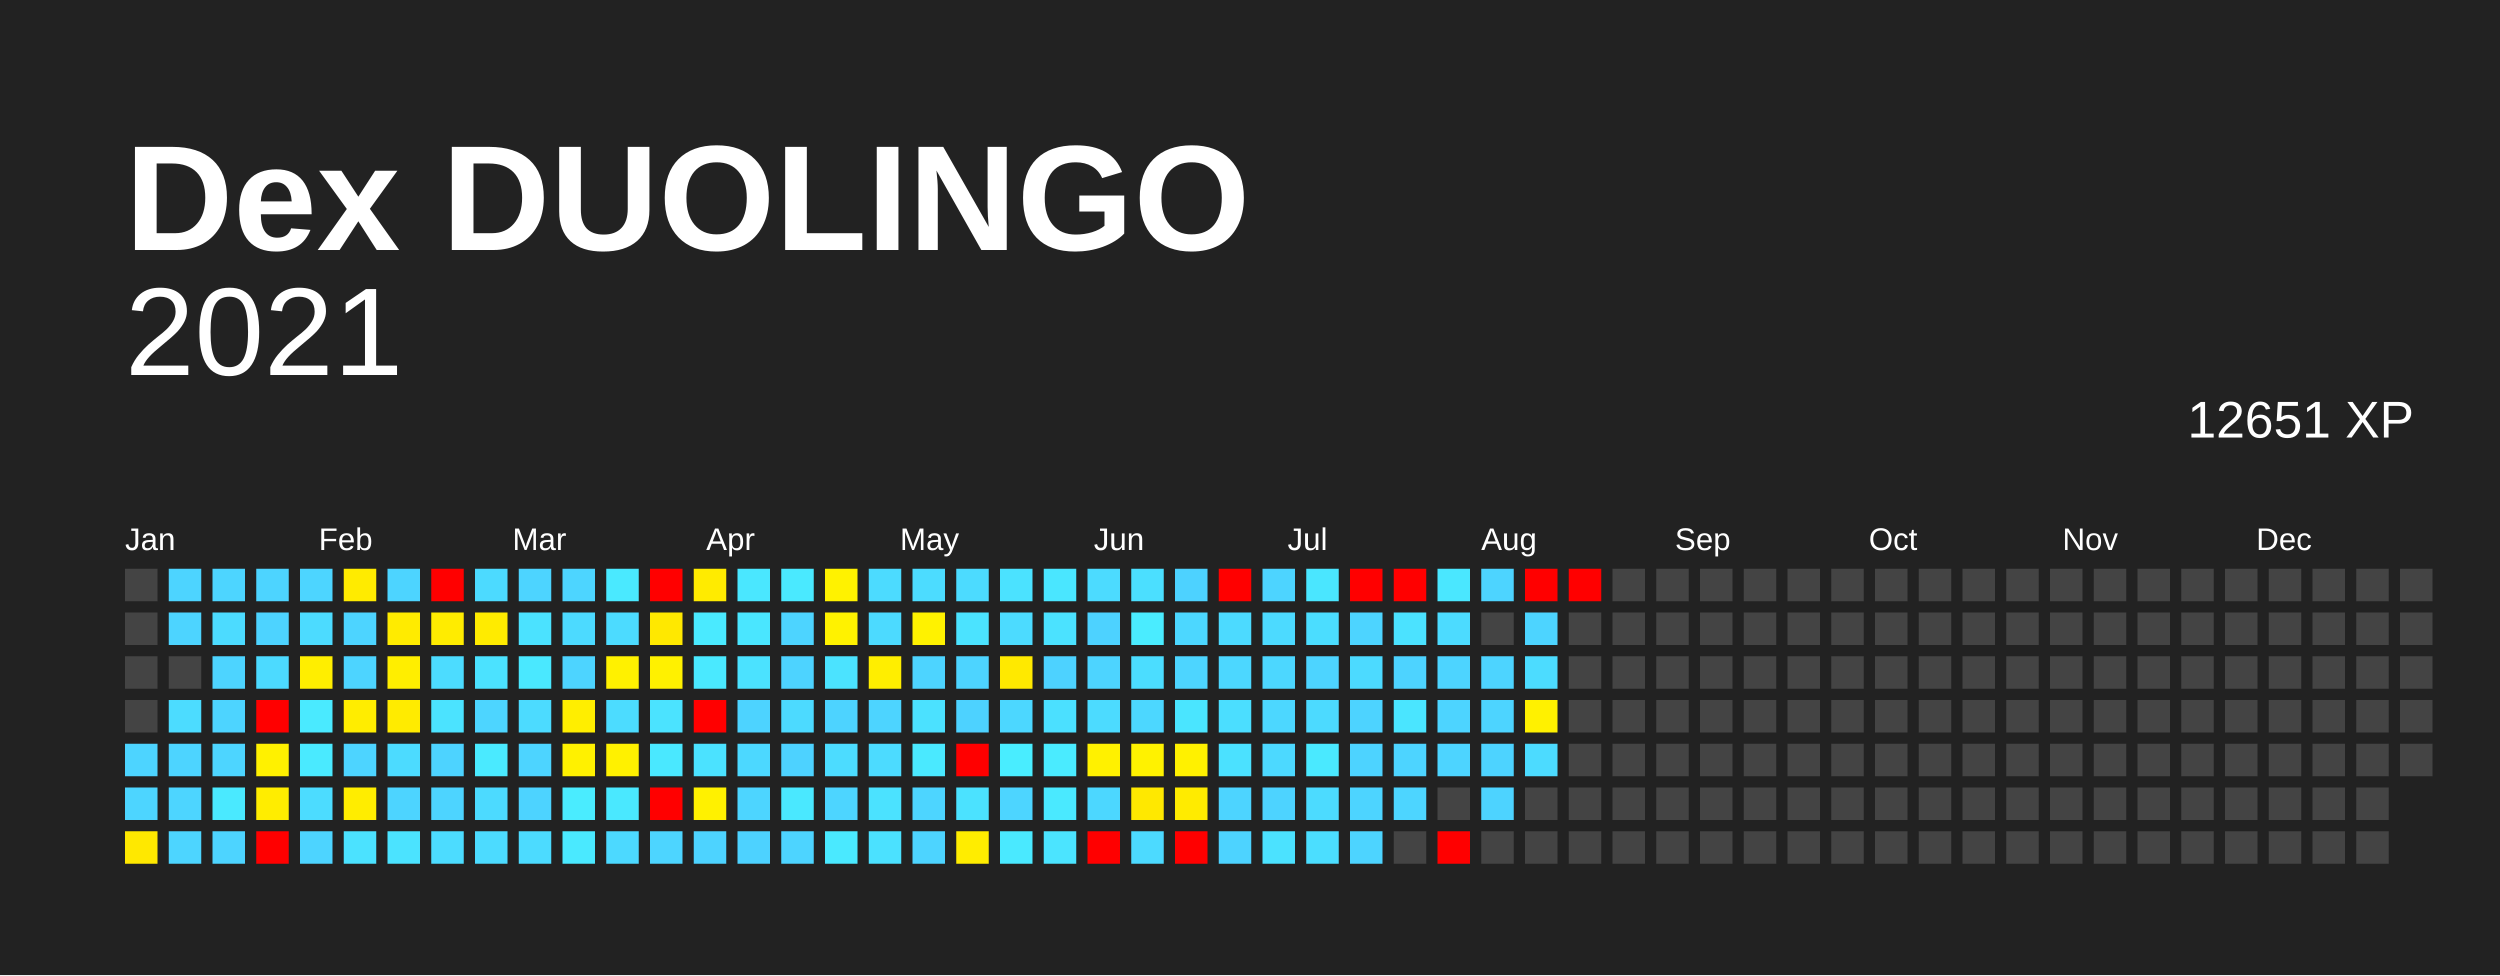
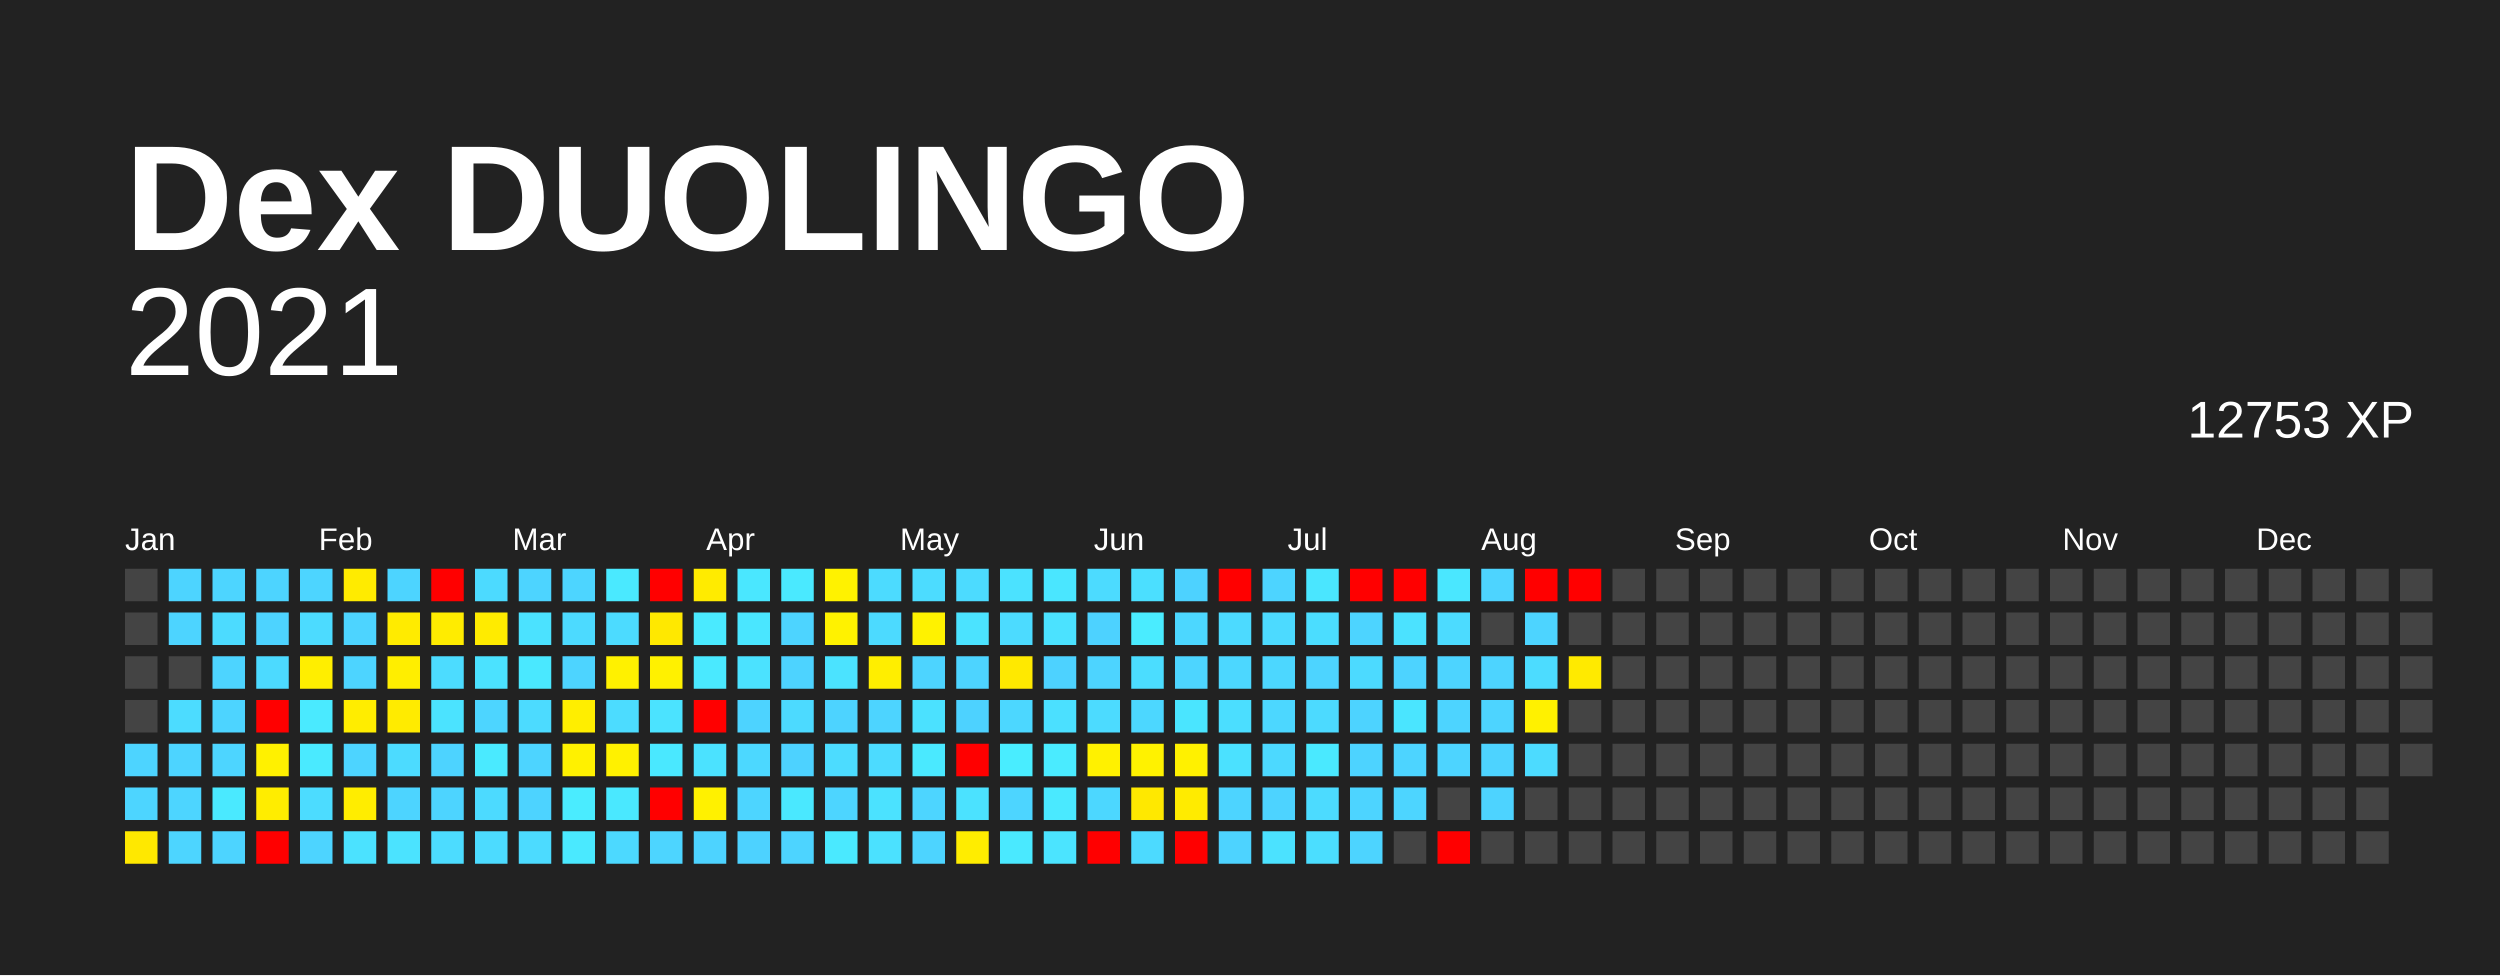
<svg xmlns="http://www.w3.org/2000/svg" baseProfile="full" height="78mm" version="1.1" viewBox="0,0,200,78" width="200mm">
  <defs />
  <rect fill="#222222" height="78" width="200" x="0" y="0" />
  <text fill="#FFFFFF" style="font-size:12px; font-family:Arial; font-weight:bold;" x="10" y="20">Dex DUOLINGO</text>
  <text alignment-baseline="hanging" fill="#FFFFFF" style="font-size:10.0px; font-family:Arial;" x="10" y="30">2021</text>
-   <text alignment-baseline="hanging" fill="#FFFFFF" style="font-size:4.125px; font-family:Arial;" x="175" y="35">12651 XP</text>
+   <text alignment-baseline="hanging" fill="#FFFFFF" style="font-size:4.125px; font-family:Arial;" x="175" y="35">12753 XP</text>
  <text fill="#FFFFFF" style="font-size:2.5px; font-family:Arial" x="10.0" y="44">Jan</text>
  <text fill="#FFFFFF" style="font-size:2.5px; font-family:Arial" x="25.5" y="44">Feb</text>
  <text fill="#FFFFFF" style="font-size:2.5px; font-family:Arial" x="41.0" y="44">Mar</text>
  <text fill="#FFFFFF" style="font-size:2.5px; font-family:Arial" x="56.5" y="44">Apr</text>
  <text fill="#FFFFFF" style="font-size:2.5px; font-family:Arial" x="72.0" y="44">May</text>
  <text fill="#FFFFFF" style="font-size:2.5px; font-family:Arial" x="87.5" y="44">Jun</text>
  <text fill="#FFFFFF" style="font-size:2.5px; font-family:Arial" x="103.0" y="44">Jul</text>
  <text fill="#FFFFFF" style="font-size:2.5px; font-family:Arial" x="118.5" y="44">Aug</text>
  <text fill="#FFFFFF" style="font-size:2.5px; font-family:Arial" x="134.0" y="44">Sep</text>
  <text fill="#FFFFFF" style="font-size:2.5px; font-family:Arial" x="149.5" y="44">Oct</text>
  <text fill="#FFFFFF" style="font-size:2.5px; font-family:Arial" x="165.0" y="44">Nov</text>
  <text fill="#FFFFFF" style="font-size:2.5px; font-family:Arial" x="180.5" y="44">Dec</text>
  <rect fill="#444444" height="2.6" width="2.6" x="10.0" y="45.5" />
  <rect fill="#444444" height="2.6" width="2.6" x="10.0" y="49.0" />
  <rect fill="#444444" height="2.6" width="2.6" x="10.0" y="52.5" />
  <rect fill="#444444" height="2.6" width="2.6" x="10.0" y="56.0" />
  <rect fill="#4dd4ff" height="2.6" width="2.6" x="10.0" y="59.5" />
  <rect fill="#4dd5ff" height="2.6" width="2.6" x="10.0" y="63.0" />
  <rect fill="#ffe800" height="2.6" width="2.6" x="10.0" y="66.5" />
  <rect fill="#4dd4ff" height="2.6" width="2.6" x="13.5" y="45.5" />
  <rect fill="#4dd4ff" height="2.6" width="2.6" x="13.5" y="49.0" />
  <rect fill="#444444" height="2.6" width="2.6" x="13.5" y="52.5" />
  <rect fill="#4cdcff" height="2.6" width="2.6" x="13.5" y="56.0" />
  <rect fill="#4dd4ff" height="2.6" width="2.6" x="13.5" y="59.5" />
  <rect fill="#4dd5ff" height="2.6" width="2.6" x="13.5" y="63.0" />
  <rect fill="#4dd5ff" height="2.6" width="2.6" x="13.5" y="66.5" />
  <rect fill="#4dd5ff" height="2.6" width="2.6" x="17.0" y="45.5" />
  <rect fill="#4cdbff" height="2.6" width="2.6" x="17.0" y="49.0" />
  <rect fill="#4dd4ff" height="2.6" width="2.6" x="17.0" y="52.5" />
  <rect fill="#4dd4ff" height="2.6" width="2.6" x="17.0" y="56.0" />
  <rect fill="#4dd5ff" height="2.6" width="2.6" x="17.0" y="59.5" />
  <rect fill="#4ae9ff" height="2.6" width="2.6" x="17.0" y="63.0" />
  <rect fill="#4dd4ff" height="2.6" width="2.6" x="17.0" y="66.5" />
  <rect fill="#4dd4ff" height="2.6" width="2.6" x="20.5" y="45.5" />
  <rect fill="#4dd3ff" height="2.6" width="2.6" x="20.5" y="49.0" />
  <rect fill="#4cdaff" height="2.6" width="2.6" x="20.5" y="52.5" />
  <rect fill="red" height="2.6" width="2.6" x="20.5" y="56.0" />
  <rect fill="#fff100" height="2.6" width="2.6" x="20.5" y="59.5" />
  <rect fill="#ffed00" height="2.6" width="2.6" x="20.5" y="63.0" />
  <rect fill="red" height="2.6" width="2.6" x="20.5" y="66.5" />
  <rect fill="#4dd5ff" height="2.6" width="2.6" x="24.0" y="45.5" />
  <rect fill="#4cdbff" height="2.6" width="2.6" x="24.0" y="49.0" />
  <rect fill="#ffee00" height="2.6" width="2.6" x="24.0" y="52.5" />
  <rect fill="#4aeaff" height="2.6" width="2.6" x="24.0" y="56.0" />
  <rect fill="#4aeaff" height="2.6" width="2.6" x="24.0" y="59.5" />
  <rect fill="#4cdcff" height="2.6" width="2.6" x="24.0" y="63.0" />
  <rect fill="#4dd4ff" height="2.6" width="2.6" x="24.0" y="66.5" />
  <rect fill="#ffeb00" height="2.6" width="2.6" x="27.5" y="45.5" />
  <rect fill="#4dd4ff" height="2.6" width="2.6" x="27.5" y="49.0" />
  <rect fill="#4dd4ff" height="2.6" width="2.6" x="27.5" y="52.5" />
  <rect fill="#ffed00" height="2.6" width="2.6" x="27.5" y="56.0" />
  <rect fill="#4dd4ff" height="2.6" width="2.6" x="27.5" y="59.5" />
  <rect fill="#ffed00" height="2.6" width="2.6" x="27.5" y="63.0" />
  <rect fill="#4be2ff" height="2.6" width="2.6" x="27.5" y="66.5" />
  <rect fill="#4dd4ff" height="2.6" width="2.6" x="31.0" y="45.5" />
  <rect fill="#ffeb00" height="2.6" width="2.6" x="31.0" y="49.0" />
  <rect fill="#ffee00" height="2.6" width="2.6" x="31.0" y="52.5" />
  <rect fill="#ffeb00" height="2.6" width="2.6" x="31.0" y="56.0" />
  <rect fill="#4cdbff" height="2.6" width="2.6" x="31.0" y="59.5" />
  <rect fill="#4dd4ff" height="2.6" width="2.6" x="31.0" y="63.0" />
  <rect fill="#4be3ff" height="2.6" width="2.6" x="31.0" y="66.5" />
  <rect fill="red" height="2.6" width="2.6" x="34.5" y="45.5" />
  <rect fill="#ffec00" height="2.6" width="2.6" x="34.5" y="49.0" />
  <rect fill="#4cdcff" height="2.6" width="2.6" x="34.5" y="52.5" />
  <rect fill="#4be3ff" height="2.6" width="2.6" x="34.5" y="56.0" />
  <rect fill="#4dd3ff" height="2.6" width="2.6" x="34.5" y="59.5" />
  <rect fill="#4dd4ff" height="2.6" width="2.6" x="34.5" y="63.0" />
  <rect fill="#4cdcff" height="2.6" width="2.6" x="34.5" y="66.5" />
  <rect fill="#4cdaff" height="2.6" width="2.6" x="38.0" y="45.5" />
  <rect fill="#ffeb00" height="2.6" width="2.6" x="38.0" y="49.0" />
  <rect fill="#4be2ff" height="2.6" width="2.6" x="38.0" y="52.5" />
  <rect fill="#4dd5ff" height="2.6" width="2.6" x="38.0" y="56.0" />
  <rect fill="#4aeaff" height="2.6" width="2.6" x="38.0" y="59.5" />
  <rect fill="#4cdaff" height="2.6" width="2.6" x="38.0" y="63.0" />
  <rect fill="#4cdbff" height="2.6" width="2.6" x="38.0" y="66.5" />
  <rect fill="#4dd4ff" height="2.6" width="2.6" x="41.5" y="45.5" />
  <rect fill="#4be2ff" height="2.6" width="2.6" x="41.5" y="49.0" />
  <rect fill="#4ae8ff" height="2.6" width="2.6" x="41.5" y="52.5" />
  <rect fill="#4cdbff" height="2.6" width="2.6" x="41.5" y="56.0" />
  <rect fill="#4dd4ff" height="2.6" width="2.6" x="41.5" y="59.5" />
  <rect fill="#4dd3ff" height="2.6" width="2.6" x="41.5" y="63.0" />
  <rect fill="#4cdbff" height="2.6" width="2.6" x="41.5" y="66.5" />
  <rect fill="#4dd5ff" height="2.6" width="2.6" x="45.0" y="45.5" />
  <rect fill="#4cdaff" height="2.6" width="2.6" x="45.0" y="49.0" />
  <rect fill="#4dd4ff" height="2.6" width="2.6" x="45.0" y="52.5" />
  <rect fill="#ffee00" height="2.6" width="2.6" x="45.0" y="56.0" />
  <rect fill="#fff100" height="2.6" width="2.6" x="45.0" y="59.5" />
  <rect fill="#4aecff" height="2.6" width="2.6" x="45.0" y="63.0" />
  <rect fill="#4ae9ff" height="2.6" width="2.6" x="45.0" y="66.5" />
  <rect fill="#4ae9ff" height="2.6" width="2.6" x="48.5" y="45.5" />
  <rect fill="#4cdbff" height="2.6" width="2.6" x="48.5" y="49.0" />
  <rect fill="#fff100" height="2.6" width="2.6" x="48.5" y="52.5" />
  <rect fill="#4cdcff" height="2.6" width="2.6" x="48.5" y="56.0" />
  <rect fill="#fff100" height="2.6" width="2.6" x="48.5" y="59.5" />
  <rect fill="#4ae8ff" height="2.6" width="2.6" x="48.5" y="63.0" />
  <rect fill="#4cd9ff" height="2.6" width="2.6" x="48.5" y="66.5" />
  <rect fill="red" height="2.6" width="2.6" x="52.0" y="45.5" />
  <rect fill="#ffe800" height="2.6" width="2.6" x="52.0" y="49.0" />
  <rect fill="#fff100" height="2.6" width="2.6" x="52.0" y="52.5" />
  <rect fill="#4be3ff" height="2.6" width="2.6" x="52.0" y="56.0" />
  <rect fill="#4ae8ff" height="2.6" width="2.6" x="52.0" y="59.5" />
  <rect fill="red" height="2.6" width="2.6" x="52.0" y="63.0" />
  <rect fill="#4dd5ff" height="2.6" width="2.6" x="52.0" y="66.5" />
  <rect fill="#ffeb00" height="2.6" width="2.6" x="55.5" y="45.5" />
  <rect fill="#4aeaff" height="2.6" width="2.6" x="55.5" y="49.0" />
  <rect fill="#4ae9ff" height="2.6" width="2.6" x="55.5" y="52.5" />
  <rect fill="red" height="2.6" width="2.6" x="55.5" y="56.0" />
  <rect fill="#4be2ff" height="2.6" width="2.6" x="55.5" y="59.5" />
  <rect fill="#fff100" height="2.6" width="2.6" x="55.5" y="63.0" />
  <rect fill="#4dd3ff" height="2.6" width="2.6" x="55.5" y="66.5" />
  <rect fill="#4ae7ff" height="2.6" width="2.6" x="59.0" y="45.5" />
  <rect fill="#4ae6ff" height="2.6" width="2.6" x="59.0" y="49.0" />
  <rect fill="#4be2ff" height="2.6" width="2.6" x="59.0" y="52.5" />
  <rect fill="#4dd3ff" height="2.6" width="2.6" x="59.0" y="56.0" />
  <rect fill="#4cd8ff" height="2.6" width="2.6" x="59.0" y="59.5" />
  <rect fill="#4dd5ff" height="2.6" width="2.6" x="59.0" y="63.0" />
  <rect fill="#4dd2ff" height="2.6" width="2.6" x="59.0" y="66.5" />
  <rect fill="#4ae9ff" height="2.6" width="2.6" x="62.5" y="45.5" />
  <rect fill="#4dd4ff" height="2.6" width="2.6" x="62.5" y="49.0" />
  <rect fill="#4dd3ff" height="2.6" width="2.6" x="62.5" y="52.5" />
  <rect fill="#4cdaff" height="2.6" width="2.6" x="62.5" y="56.0" />
  <rect fill="#4dd2ff" height="2.6" width="2.6" x="62.5" y="59.5" />
  <rect fill="#4ae8ff" height="2.6" width="2.6" x="62.5" y="63.0" />
  <rect fill="#4dd4ff" height="2.6" width="2.6" x="62.5" y="66.5" />
  <rect fill="#fff200" height="2.6" width="2.6" x="66.0" y="45.5" />
  <rect fill="#fff200" height="2.6" width="2.6" x="66.0" y="49.0" />
  <rect fill="#4be3ff" height="2.6" width="2.6" x="66.0" y="52.5" />
  <rect fill="#4dd3ff" height="2.6" width="2.6" x="66.0" y="56.0" />
  <rect fill="#4cdcff" height="2.6" width="2.6" x="66.0" y="59.5" />
  <rect fill="#4dd5ff" height="2.6" width="2.6" x="66.0" y="63.0" />
  <rect fill="#4ae9ff" height="2.6" width="2.6" x="66.0" y="66.5" />
  <rect fill="#4cdbff" height="2.6" width="2.6" x="69.5" y="45.5" />
  <rect fill="#4cdaff" height="2.6" width="2.6" x="69.5" y="49.0" />
  <rect fill="#ffee00" height="2.6" width="2.6" x="69.5" y="52.5" />
  <rect fill="#4dd4ff" height="2.6" width="2.6" x="69.5" y="56.0" />
  <rect fill="#4cdbff" height="2.6" width="2.6" x="69.5" y="59.5" />
  <rect fill="#4be2ff" height="2.6" width="2.6" x="69.5" y="63.0" />
  <rect fill="#4be1ff" height="2.6" width="2.6" x="69.5" y="66.5" />
  <rect fill="#4cdcff" height="2.6" width="2.6" x="73.0" y="45.5" />
  <rect fill="#fff200" height="2.6" width="2.6" x="73.0" y="49.0" />
  <rect fill="#4dd4ff" height="2.6" width="2.6" x="73.0" y="52.5" />
  <rect fill="#4be1ff" height="2.6" width="2.6" x="73.0" y="56.0" />
  <rect fill="#4ae9ff" height="2.6" width="2.6" x="73.0" y="59.5" />
  <rect fill="#4dd5ff" height="2.6" width="2.6" x="73.0" y="63.0" />
  <rect fill="#4dd4ff" height="2.6" width="2.6" x="73.0" y="66.5" />
  <rect fill="#4cdbff" height="2.6" width="2.6" x="76.5" y="45.5" />
  <rect fill="#4be3ff" height="2.6" width="2.6" x="76.5" y="49.0" />
  <rect fill="#4dd4ff" height="2.6" width="2.6" x="76.5" y="52.5" />
  <rect fill="#4dd2ff" height="2.6" width="2.6" x="76.5" y="56.0" />
  <rect fill="red" height="2.6" width="2.6" x="76.5" y="59.5" />
  <rect fill="#4be2ff" height="2.6" width="2.6" x="76.5" y="63.0" />
  <rect fill="#ffed00" height="2.6" width="2.6" x="76.5" y="66.5" />
  <rect fill="#4be2ff" height="2.6" width="2.6" x="80.0" y="45.5" />
  <rect fill="#4cdbff" height="2.6" width="2.6" x="80.0" y="49.0" />
  <rect fill="#ffe900" height="2.6" width="2.6" x="80.0" y="52.5" />
  <rect fill="#4cd7ff" height="2.6" width="2.6" x="80.0" y="56.0" />
  <rect fill="#49edff" height="2.6" width="2.6" x="80.0" y="59.5" />
  <rect fill="#4dd5ff" height="2.6" width="2.6" x="80.0" y="63.0" />
  <rect fill="#4ae9ff" height="2.6" width="2.6" x="80.0" y="66.5" />
  <rect fill="#4ae6ff" height="2.6" width="2.6" x="83.5" y="45.5" />
  <rect fill="#4be2ff" height="2.6" width="2.6" x="83.5" y="49.0" />
  <rect fill="#4dd2ff" height="2.6" width="2.6" x="83.5" y="52.5" />
  <rect fill="#4be0ff" height="2.6" width="2.6" x="83.5" y="56.0" />
  <rect fill="#4aebff" height="2.6" width="2.6" x="83.5" y="59.5" />
  <rect fill="#4ae9ff" height="2.6" width="2.6" x="83.5" y="63.0" />
  <rect fill="#4be4ff" height="2.6" width="2.6" x="83.5" y="66.5" />
  <rect fill="#4cdbff" height="2.6" width="2.6" x="87.0" y="45.5" />
  <rect fill="#4dd2ff" height="2.6" width="2.6" x="87.0" y="49.0" />
  <rect fill="#4dd4ff" height="2.6" width="2.6" x="87.0" y="52.5" />
  <rect fill="#4cdbff" height="2.6" width="2.6" x="87.0" y="56.0" />
  <rect fill="#fff100" height="2.6" width="2.6" x="87.0" y="59.5" />
  <rect fill="#4cd7ff" height="2.6" width="2.6" x="87.0" y="63.0" />
  <rect fill="red" height="2.6" width="2.6" x="87.0" y="66.5" />
  <rect fill="#4bdfff" height="2.6" width="2.6" x="90.5" y="45.5" />
  <rect fill="#4aecff" height="2.6" width="2.6" x="90.5" y="49.0" />
  <rect fill="#4bddff" height="2.6" width="2.6" x="90.5" y="52.5" />
  <rect fill="#4cd7ff" height="2.6" width="2.6" x="90.5" y="56.0" />
  <rect fill="#fff200" height="2.6" width="2.6" x="90.5" y="59.5" />
  <rect fill="#ffe800" height="2.6" width="2.6" x="90.5" y="63.0" />
  <rect fill="#4cdaff" height="2.6" width="2.6" x="90.5" y="66.5" />
  <rect fill="#4dd2ff" height="2.6" width="2.6" x="94.0" y="45.5" />
  <rect fill="#4cd7ff" height="2.6" width="2.6" x="94.0" y="49.0" />
  <rect fill="#4dd5ff" height="2.6" width="2.6" x="94.0" y="52.5" />
  <rect fill="#4ae5ff" height="2.6" width="2.6" x="94.0" y="56.0" />
  <rect fill="#fff100" height="2.6" width="2.6" x="94.0" y="59.5" />
  <rect fill="#ffeb00" height="2.6" width="2.6" x="94.0" y="63.0" />
  <rect fill="red" height="2.6" width="2.6" x="94.0" y="66.5" />
  <rect fill="red" height="2.6" width="2.6" x="97.5" y="45.5" />
  <rect fill="#4cdaff" height="2.6" width="2.6" x="97.5" y="49.0" />
  <rect fill="#4cd7ff" height="2.6" width="2.6" x="97.5" y="52.5" />
  <rect fill="#4bdeff" height="2.6" width="2.6" x="97.5" y="56.0" />
  <rect fill="#4be1ff" height="2.6" width="2.6" x="97.5" y="59.5" />
  <rect fill="#4dd4ff" height="2.6" width="2.6" x="97.5" y="63.0" />
  <rect fill="#4dd3ff" height="2.6" width="2.6" x="97.5" y="66.5" />
  <rect fill="#4dd4ff" height="2.6" width="2.6" x="101.0" y="45.5" />
  <rect fill="#4cdaff" height="2.6" width="2.6" x="101.0" y="49.0" />
  <rect fill="#4cd7ff" height="2.6" width="2.6" x="101.0" y="52.5" />
  <rect fill="#4cd7ff" height="2.6" width="2.6" x="101.0" y="56.0" />
  <rect fill="#4cd9ff" height="2.6" width="2.6" x="101.0" y="59.5" />
  <rect fill="#4dd3ff" height="2.6" width="2.6" x="101.0" y="63.0" />
  <rect fill="#4be2ff" height="2.6" width="2.6" x="101.0" y="66.5" />
  <rect fill="#4ae6ff" height="2.6" width="2.6" x="104.5" y="45.5" />
  <rect fill="#4bddff" height="2.6" width="2.6" x="104.5" y="49.0" />
  <rect fill="#4dd4ff" height="2.6" width="2.6" x="104.5" y="52.5" />
  <rect fill="#4cdaff" height="2.6" width="2.6" x="104.5" y="56.0" />
  <rect fill="#4ae9ff" height="2.6" width="2.6" x="104.5" y="59.5" />
  <rect fill="#4cdbff" height="2.6" width="2.6" x="104.5" y="63.0" />
  <rect fill="#4bdeff" height="2.6" width="2.6" x="104.5" y="66.5" />
  <rect fill="red" height="2.6" width="2.6" x="108.0" y="45.5" />
  <rect fill="#4dd4ff" height="2.6" width="2.6" x="108.0" y="49.0" />
  <rect fill="#4cdaff" height="2.6" width="2.6" x="108.0" y="52.5" />
  <rect fill="#4dd3ff" height="2.6" width="2.6" x="108.0" y="56.0" />
  <rect fill="#4dd3ff" height="2.6" width="2.6" x="108.0" y="59.5" />
  <rect fill="#4dd4ff" height="2.6" width="2.6" x="108.0" y="63.0" />
  <rect fill="#4dd4ff" height="2.6" width="2.6" x="108.0" y="66.5" />
  <rect fill="red" height="2.6" width="2.6" x="111.5" y="45.5" />
  <rect fill="#4be2ff" height="2.6" width="2.6" x="111.5" y="49.0" />
  <rect fill="#4dd3ff" height="2.6" width="2.6" x="111.5" y="52.5" />
  <rect fill="#4ae5ff" height="2.6" width="2.6" x="111.5" y="56.0" />
  <rect fill="#4dd4ff" height="2.6" width="2.6" x="111.5" y="59.5" />
  <rect fill="#4dd5ff" height="2.6" width="2.6" x="111.5" y="63.0" />
  <rect fill="#444444" height="2.6" width="2.6" x="111.5" y="66.5" />
  <rect fill="#4ae7ff" height="2.6" width="2.6" x="115.0" y="45.5" />
  <rect fill="#4cdbff" height="2.6" width="2.6" x="115.0" y="49.0" />
  <rect fill="#4dd4ff" height="2.6" width="2.6" x="115.0" y="52.5" />
  <rect fill="#4dd4ff" height="2.6" width="2.6" x="115.0" y="56.0" />
  <rect fill="#4dd4ff" height="2.6" width="2.6" x="115.0" y="59.5" />
  <rect fill="#444444" height="2.6" width="2.6" x="115.0" y="63.0" />
  <rect fill="red" height="2.6" width="2.6" x="115.0" y="66.5" />
  <rect fill="#4dd4ff" height="2.6" width="2.6" x="118.5" y="45.5" />
  <rect fill="#444444" height="2.6" width="2.6" x="118.5" y="49.0" />
  <rect fill="#4dd4ff" height="2.6" width="2.6" x="118.5" y="52.5" />
  <rect fill="#4dd4ff" height="2.6" width="2.6" x="118.5" y="56.0" />
  <rect fill="#4dd3ff" height="2.6" width="2.6" x="118.5" y="59.5" />
  <rect fill="#4dd3ff" height="2.6" width="2.6" x="118.5" y="63.0" />
  <rect fill="#444444" height="2.6" width="2.6" x="118.5" y="66.5" />
  <rect fill="red" height="2.6" width="2.6" x="122.0" y="45.5" />
  <rect fill="#4dd4ff" height="2.6" width="2.6" x="122.0" y="49.0" />
  <rect fill="#4cdcff" height="2.6" width="2.6" x="122.0" y="52.5" />
  <rect fill="#fff100" height="2.6" width="2.6" x="122.0" y="56.0" />
  <rect fill="#4cdbff" height="2.6" width="2.6" x="122.0" y="59.5" />
  <rect fill="#444444" height="2.6" width="2.6" x="122.0" y="63.0" />
  <rect fill="#444444" height="2.6" width="2.6" x="122.0" y="66.5" />
  <rect fill="red" height="2.6" width="2.6" x="125.5" y="45.5" />
  <rect fill="#444444" height="2.6" width="2.6" x="125.5" y="49.0" />
-   <rect fill="#444444" height="2.6" width="2.6" x="125.5" y="52.5" />
+   <rect fill="#ffea00" height="2.6" width="2.6" x="125.5" y="52.5" />
  <rect fill="#444444" height="2.6" width="2.6" x="125.5" y="56.0" />
  <rect fill="#444444" height="2.6" width="2.6" x="125.5" y="59.5" />
  <rect fill="#444444" height="2.6" width="2.6" x="125.5" y="63.0" />
  <rect fill="#444444" height="2.6" width="2.6" x="125.5" y="66.5" />
  <rect fill="#444444" height="2.6" width="2.6" x="129.0" y="45.5" />
  <rect fill="#444444" height="2.6" width="2.6" x="129.0" y="49.0" />
  <rect fill="#444444" height="2.6" width="2.6" x="129.0" y="52.5" />
  <rect fill="#444444" height="2.6" width="2.6" x="129.0" y="56.0" />
  <rect fill="#444444" height="2.6" width="2.6" x="129.0" y="59.5" />
  <rect fill="#444444" height="2.6" width="2.6" x="129.0" y="63.0" />
  <rect fill="#444444" height="2.6" width="2.6" x="129.0" y="66.5" />
  <rect fill="#444444" height="2.6" width="2.6" x="132.5" y="45.5" />
  <rect fill="#444444" height="2.6" width="2.6" x="132.5" y="49.0" />
  <rect fill="#444444" height="2.6" width="2.6" x="132.5" y="52.5" />
  <rect fill="#444444" height="2.6" width="2.6" x="132.5" y="56.0" />
  <rect fill="#444444" height="2.6" width="2.6" x="132.5" y="59.5" />
  <rect fill="#444444" height="2.6" width="2.6" x="132.5" y="63.0" />
  <rect fill="#444444" height="2.6" width="2.6" x="132.5" y="66.5" />
  <rect fill="#444444" height="2.6" width="2.6" x="136.0" y="45.5" />
  <rect fill="#444444" height="2.6" width="2.6" x="136.0" y="49.0" />
  <rect fill="#444444" height="2.6" width="2.6" x="136.0" y="52.5" />
  <rect fill="#444444" height="2.6" width="2.6" x="136.0" y="56.0" />
  <rect fill="#444444" height="2.6" width="2.6" x="136.0" y="59.5" />
  <rect fill="#444444" height="2.6" width="2.6" x="136.0" y="63.0" />
  <rect fill="#444444" height="2.6" width="2.6" x="136.0" y="66.5" />
  <rect fill="#444444" height="2.6" width="2.6" x="139.5" y="45.5" />
  <rect fill="#444444" height="2.6" width="2.6" x="139.5" y="49.0" />
  <rect fill="#444444" height="2.6" width="2.6" x="139.5" y="52.5" />
  <rect fill="#444444" height="2.6" width="2.6" x="139.5" y="56.0" />
  <rect fill="#444444" height="2.6" width="2.6" x="139.5" y="59.5" />
  <rect fill="#444444" height="2.6" width="2.6" x="139.5" y="63.0" />
  <rect fill="#444444" height="2.6" width="2.6" x="139.5" y="66.5" />
  <rect fill="#444444" height="2.6" width="2.6" x="143.0" y="45.5" />
  <rect fill="#444444" height="2.6" width="2.6" x="143.0" y="49.0" />
  <rect fill="#444444" height="2.6" width="2.6" x="143.0" y="52.5" />
  <rect fill="#444444" height="2.6" width="2.6" x="143.0" y="56.0" />
  <rect fill="#444444" height="2.6" width="2.6" x="143.0" y="59.5" />
  <rect fill="#444444" height="2.6" width="2.6" x="143.0" y="63.0" />
  <rect fill="#444444" height="2.6" width="2.6" x="143.0" y="66.5" />
  <rect fill="#444444" height="2.6" width="2.6" x="146.5" y="45.5" />
  <rect fill="#444444" height="2.6" width="2.6" x="146.5" y="49.0" />
  <rect fill="#444444" height="2.6" width="2.6" x="146.5" y="52.5" />
  <rect fill="#444444" height="2.6" width="2.6" x="146.5" y="56.0" />
  <rect fill="#444444" height="2.6" width="2.6" x="146.5" y="59.5" />
  <rect fill="#444444" height="2.6" width="2.6" x="146.5" y="63.0" />
  <rect fill="#444444" height="2.6" width="2.6" x="146.5" y="66.5" />
  <rect fill="#444444" height="2.6" width="2.6" x="150.0" y="45.5" />
  <rect fill="#444444" height="2.6" width="2.6" x="150.0" y="49.0" />
  <rect fill="#444444" height="2.6" width="2.6" x="150.0" y="52.5" />
  <rect fill="#444444" height="2.6" width="2.6" x="150.0" y="56.0" />
  <rect fill="#444444" height="2.6" width="2.6" x="150.0" y="59.5" />
  <rect fill="#444444" height="2.6" width="2.6" x="150.0" y="63.0" />
  <rect fill="#444444" height="2.6" width="2.6" x="150.0" y="66.5" />
  <rect fill="#444444" height="2.6" width="2.6" x="153.5" y="45.5" />
  <rect fill="#444444" height="2.6" width="2.6" x="153.5" y="49.0" />
  <rect fill="#444444" height="2.6" width="2.6" x="153.5" y="52.5" />
  <rect fill="#444444" height="2.6" width="2.6" x="153.5" y="56.0" />
  <rect fill="#444444" height="2.6" width="2.6" x="153.5" y="59.5" />
  <rect fill="#444444" height="2.6" width="2.6" x="153.5" y="63.0" />
  <rect fill="#444444" height="2.6" width="2.6" x="153.5" y="66.5" />
  <rect fill="#444444" height="2.6" width="2.6" x="157.0" y="45.5" />
  <rect fill="#444444" height="2.6" width="2.6" x="157.0" y="49.0" />
  <rect fill="#444444" height="2.6" width="2.6" x="157.0" y="52.5" />
  <rect fill="#444444" height="2.6" width="2.6" x="157.0" y="56.0" />
  <rect fill="#444444" height="2.6" width="2.6" x="157.0" y="59.5" />
  <rect fill="#444444" height="2.6" width="2.6" x="157.0" y="63.0" />
  <rect fill="#444444" height="2.6" width="2.6" x="157.0" y="66.5" />
  <rect fill="#444444" height="2.6" width="2.6" x="160.5" y="45.5" />
  <rect fill="#444444" height="2.6" width="2.6" x="160.5" y="49.0" />
  <rect fill="#444444" height="2.6" width="2.6" x="160.5" y="52.5" />
  <rect fill="#444444" height="2.6" width="2.6" x="160.5" y="56.0" />
  <rect fill="#444444" height="2.6" width="2.6" x="160.5" y="59.5" />
  <rect fill="#444444" height="2.6" width="2.6" x="160.5" y="63.0" />
  <rect fill="#444444" height="2.6" width="2.6" x="160.5" y="66.5" />
  <rect fill="#444444" height="2.6" width="2.6" x="164.0" y="45.5" />
  <rect fill="#444444" height="2.6" width="2.6" x="164.0" y="49.0" />
  <rect fill="#444444" height="2.6" width="2.6" x="164.0" y="52.5" />
  <rect fill="#444444" height="2.6" width="2.6" x="164.0" y="56.0" />
  <rect fill="#444444" height="2.6" width="2.6" x="164.0" y="59.5" />
  <rect fill="#444444" height="2.6" width="2.6" x="164.0" y="63.0" />
  <rect fill="#444444" height="2.6" width="2.6" x="164.0" y="66.5" />
  <rect fill="#444444" height="2.6" width="2.6" x="167.5" y="45.5" />
  <rect fill="#444444" height="2.6" width="2.6" x="167.5" y="49.0" />
  <rect fill="#444444" height="2.6" width="2.6" x="167.5" y="52.5" />
  <rect fill="#444444" height="2.6" width="2.6" x="167.5" y="56.0" />
  <rect fill="#444444" height="2.6" width="2.6" x="167.5" y="59.5" />
  <rect fill="#444444" height="2.6" width="2.6" x="167.5" y="63.0" />
  <rect fill="#444444" height="2.6" width="2.6" x="167.5" y="66.5" />
  <rect fill="#444444" height="2.6" width="2.6" x="171.0" y="45.5" />
  <rect fill="#444444" height="2.6" width="2.6" x="171.0" y="49.0" />
  <rect fill="#444444" height="2.6" width="2.6" x="171.0" y="52.5" />
  <rect fill="#444444" height="2.6" width="2.6" x="171.0" y="56.0" />
  <rect fill="#444444" height="2.6" width="2.6" x="171.0" y="59.5" />
  <rect fill="#444444" height="2.6" width="2.6" x="171.0" y="63.0" />
  <rect fill="#444444" height="2.6" width="2.6" x="171.0" y="66.5" />
  <rect fill="#444444" height="2.6" width="2.6" x="174.5" y="45.5" />
  <rect fill="#444444" height="2.6" width="2.6" x="174.5" y="49.0" />
  <rect fill="#444444" height="2.6" width="2.6" x="174.5" y="52.5" />
  <rect fill="#444444" height="2.6" width="2.6" x="174.5" y="56.0" />
  <rect fill="#444444" height="2.6" width="2.6" x="174.5" y="59.5" />
  <rect fill="#444444" height="2.6" width="2.6" x="174.5" y="63.0" />
  <rect fill="#444444" height="2.6" width="2.6" x="174.5" y="66.5" />
  <rect fill="#444444" height="2.6" width="2.6" x="178.0" y="45.5" />
  <rect fill="#444444" height="2.6" width="2.6" x="178.0" y="49.0" />
  <rect fill="#444444" height="2.6" width="2.6" x="178.0" y="52.5" />
  <rect fill="#444444" height="2.6" width="2.6" x="178.0" y="56.0" />
  <rect fill="#444444" height="2.6" width="2.6" x="178.0" y="59.5" />
  <rect fill="#444444" height="2.6" width="2.6" x="178.0" y="63.0" />
  <rect fill="#444444" height="2.6" width="2.6" x="178.0" y="66.5" />
  <rect fill="#444444" height="2.6" width="2.6" x="181.5" y="45.5" />
  <rect fill="#444444" height="2.6" width="2.6" x="181.5" y="49.0" />
  <rect fill="#444444" height="2.6" width="2.6" x="181.5" y="52.5" />
  <rect fill="#444444" height="2.6" width="2.6" x="181.5" y="56.0" />
  <rect fill="#444444" height="2.6" width="2.6" x="181.5" y="59.5" />
  <rect fill="#444444" height="2.6" width="2.6" x="181.5" y="63.0" />
  <rect fill="#444444" height="2.6" width="2.6" x="181.5" y="66.5" />
  <rect fill="#444444" height="2.6" width="2.6" x="185.0" y="45.5" />
  <rect fill="#444444" height="2.6" width="2.6" x="185.0" y="49.0" />
  <rect fill="#444444" height="2.6" width="2.6" x="185.0" y="52.5" />
  <rect fill="#444444" height="2.6" width="2.6" x="185.0" y="56.0" />
  <rect fill="#444444" height="2.6" width="2.6" x="185.0" y="59.5" />
  <rect fill="#444444" height="2.6" width="2.6" x="185.0" y="63.0" />
  <rect fill="#444444" height="2.6" width="2.6" x="185.0" y="66.5" />
  <rect fill="#444444" height="2.6" width="2.6" x="188.5" y="45.5" />
  <rect fill="#444444" height="2.6" width="2.6" x="188.5" y="49.0" />
  <rect fill="#444444" height="2.6" width="2.6" x="188.5" y="52.5" />
  <rect fill="#444444" height="2.6" width="2.6" x="188.5" y="56.0" />
  <rect fill="#444444" height="2.6" width="2.6" x="188.5" y="59.5" />
  <rect fill="#444444" height="2.6" width="2.6" x="188.5" y="63.0" />
  <rect fill="#444444" height="2.6" width="2.6" x="188.5" y="66.5" />
  <rect fill="#444444" height="2.6" width="2.6" x="192.0" y="45.5" />
  <rect fill="#444444" height="2.6" width="2.6" x="192.0" y="49.0" />
  <rect fill="#444444" height="2.6" width="2.6" x="192.0" y="52.5" />
  <rect fill="#444444" height="2.6" width="2.6" x="192.0" y="56.0" />
  <rect fill="#444444" height="2.6" width="2.6" x="192.0" y="59.5" />
</svg>
